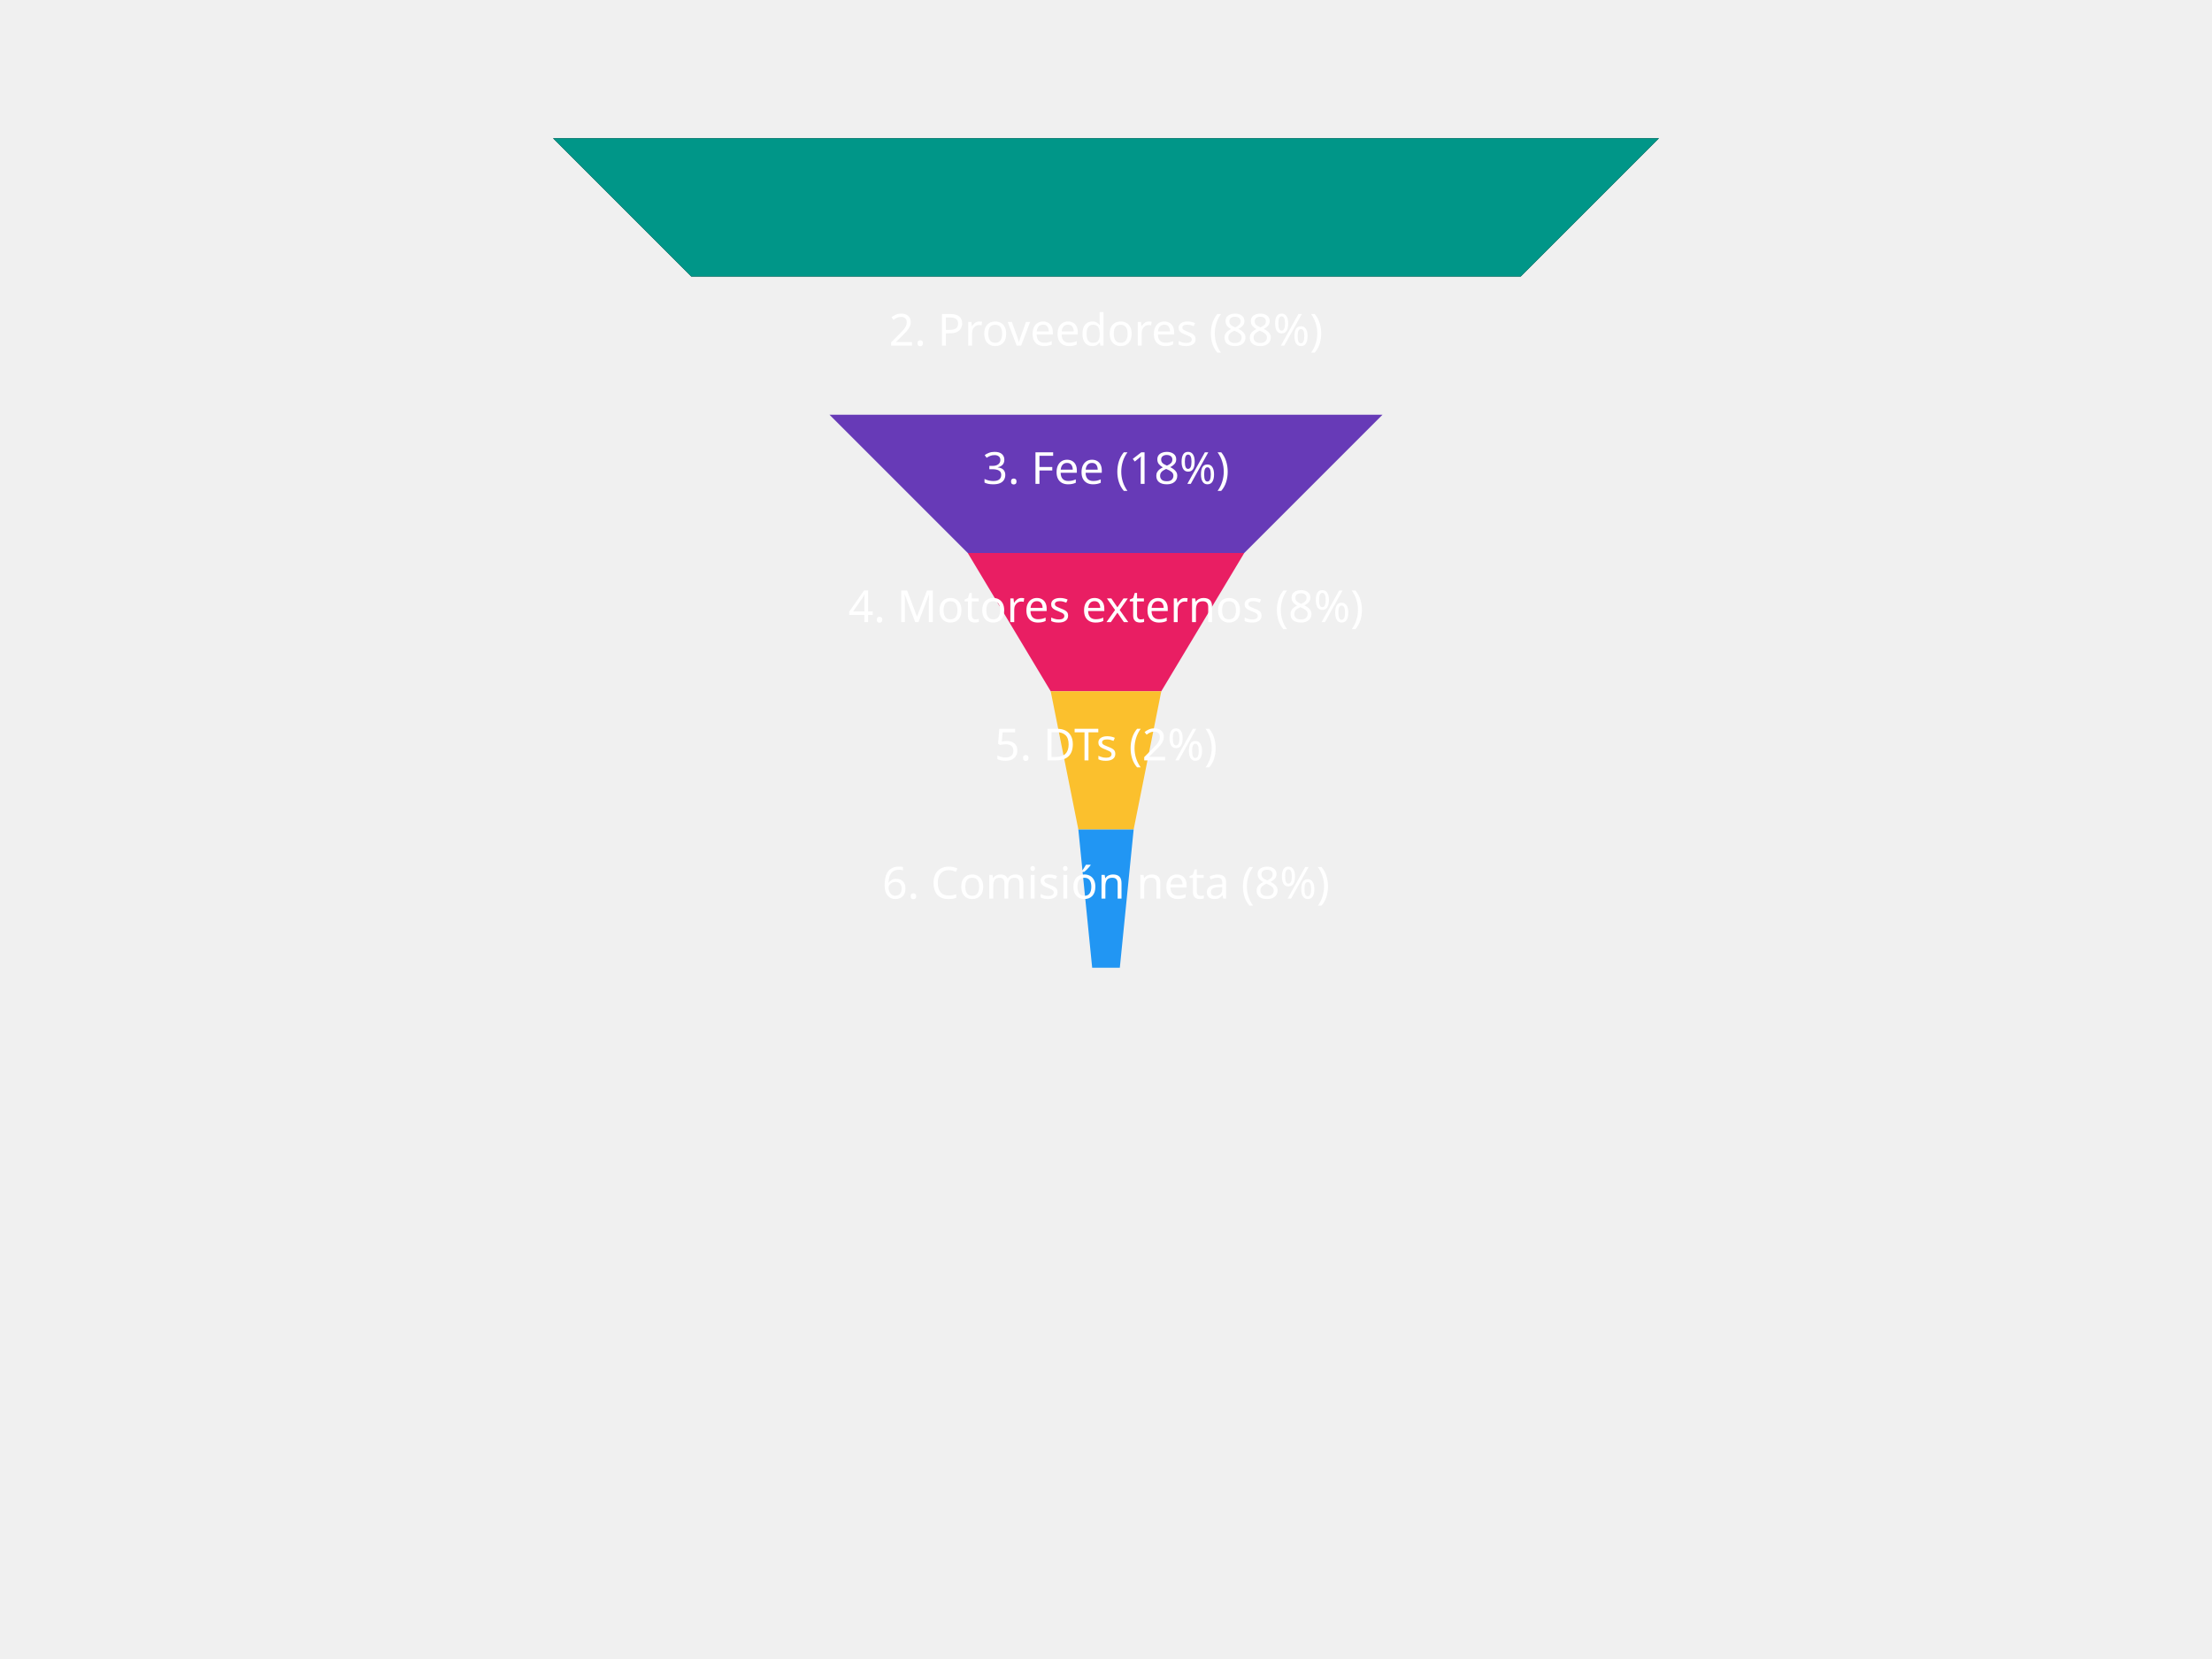
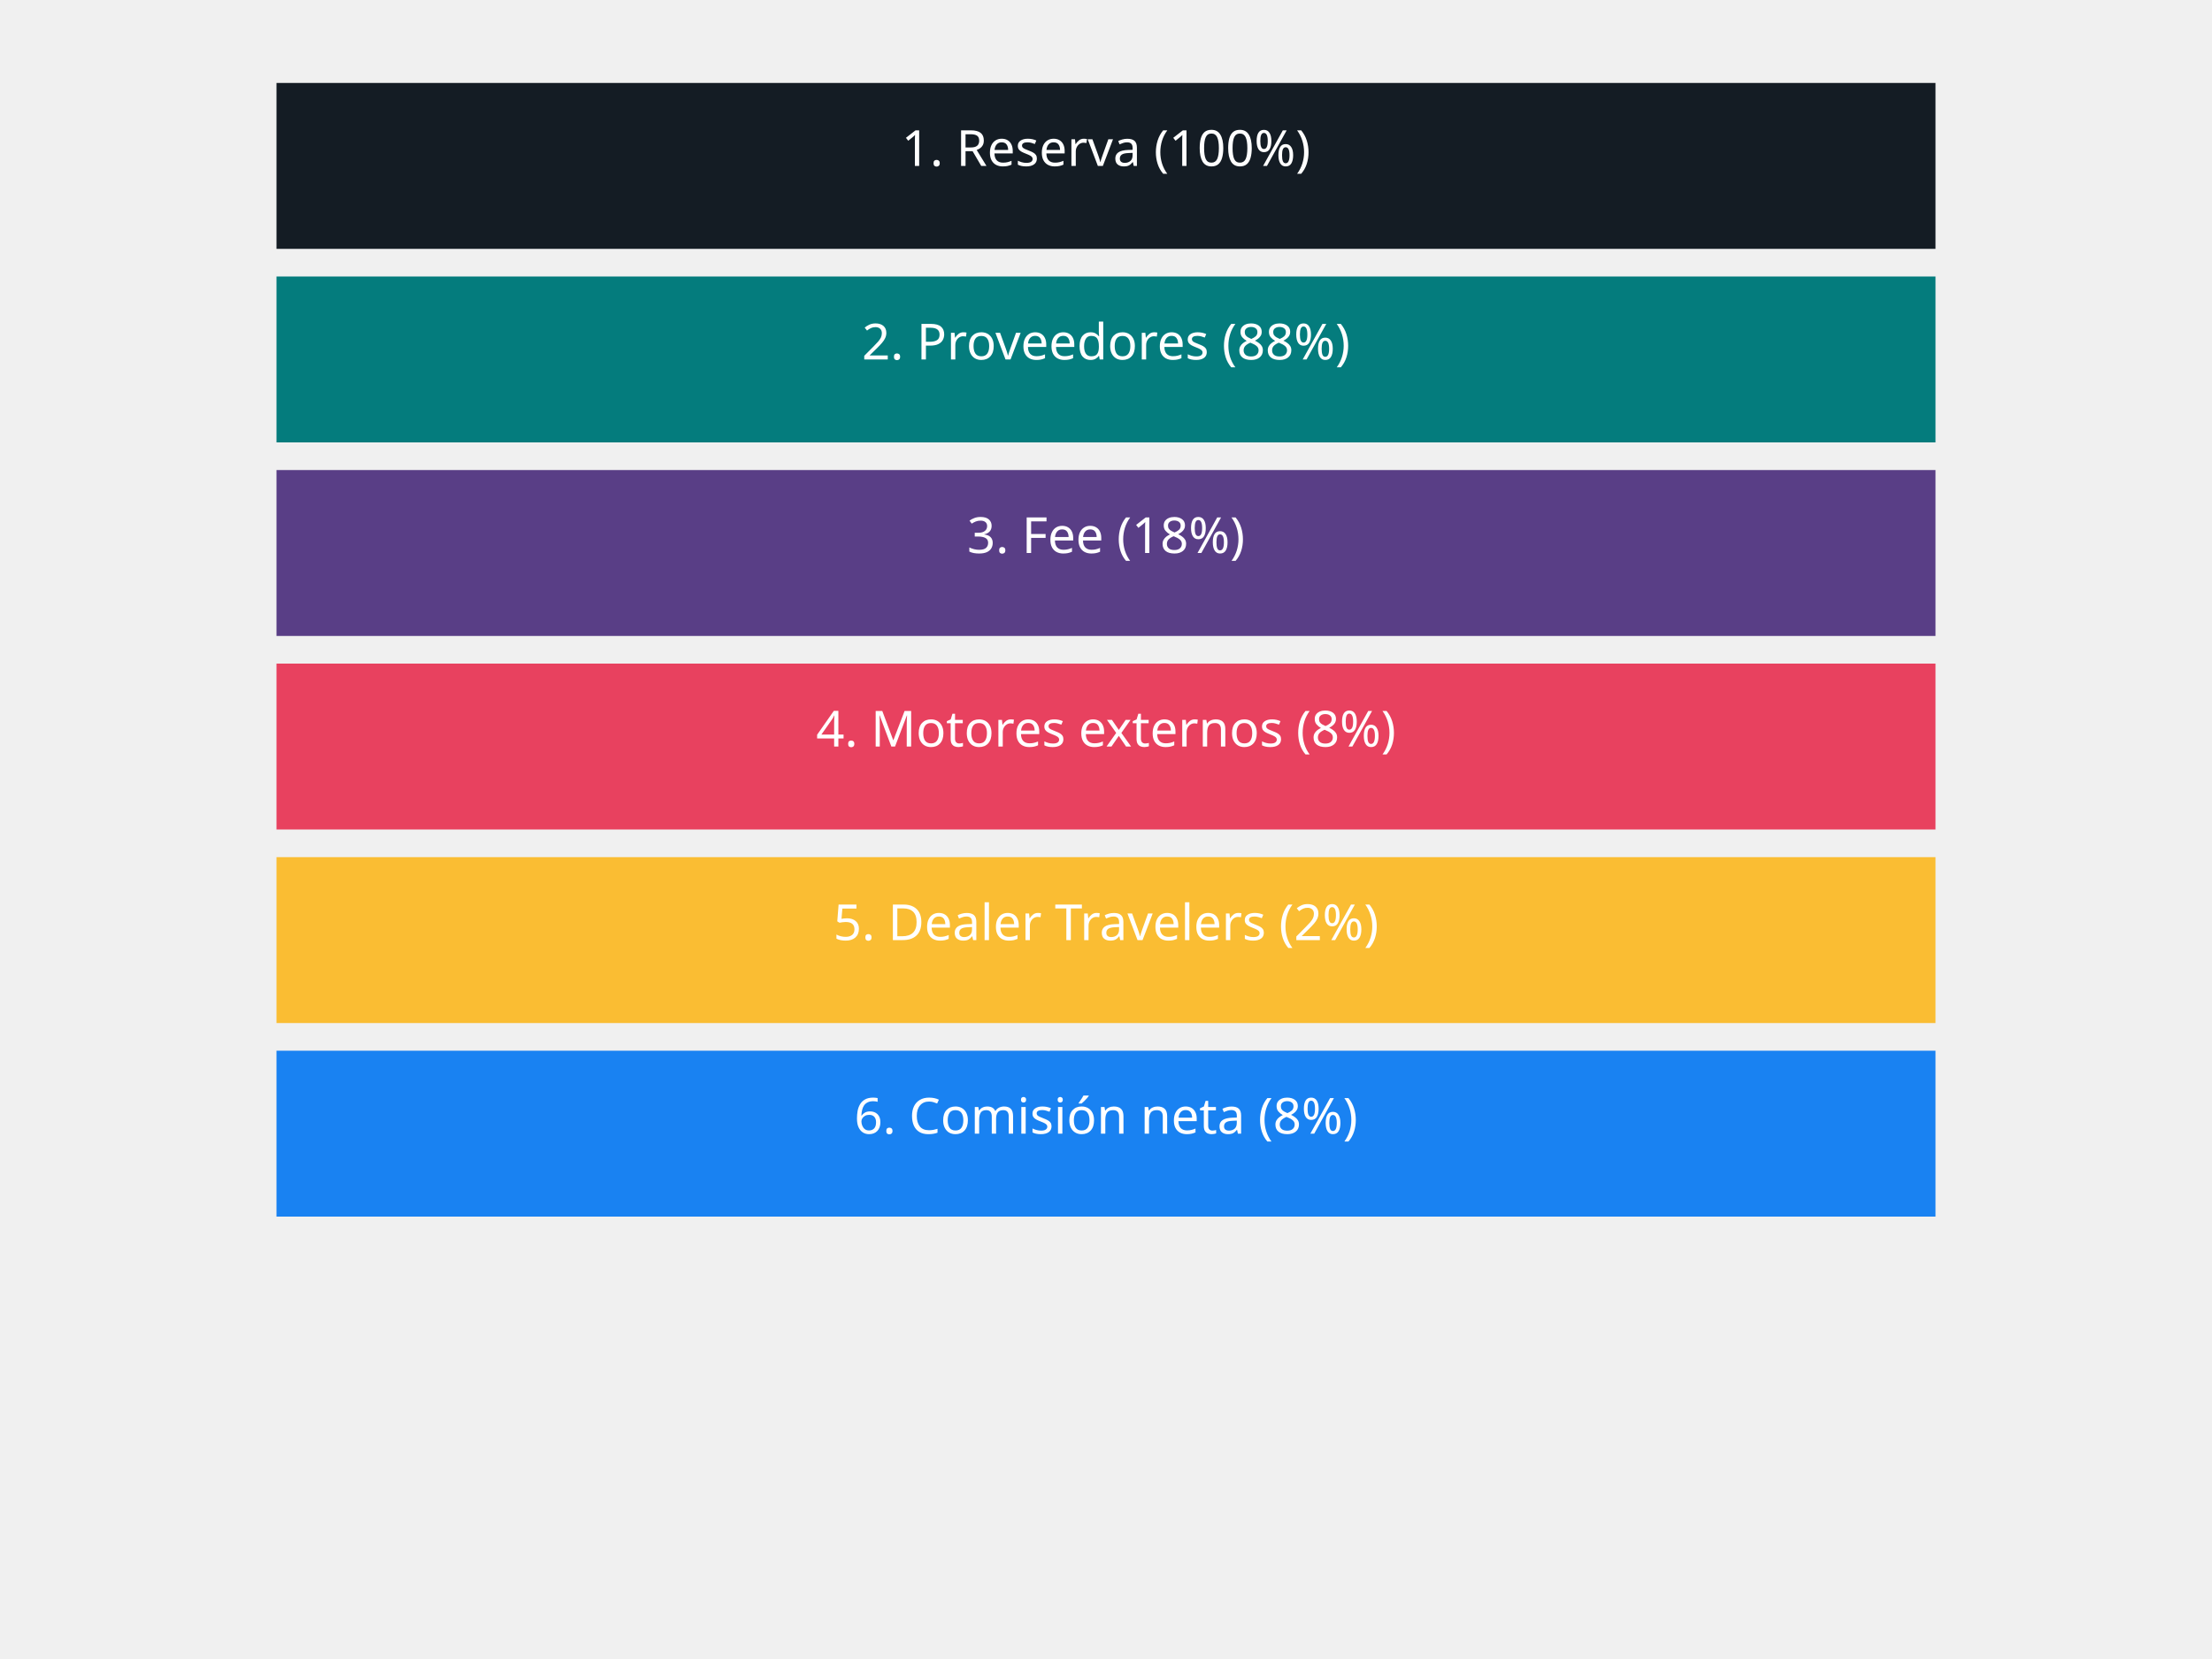
- <svg xmlns="http://www.w3.org/2000/svg" width="800" height="600" viewBox="0 0 800 600">
+ <svg xmlns="http://www.w3.org/2000/svg" width="800" height="600">
  <style>
-     .text {
+     .texto {
      font-family: Mikado, sans-serif;
-       font-size: 16px;
+       font-size: 18px;
      fill: white;
      text-anchor: middle;
      alignment-baseline: middle;
    }
  </style>
-   <polygon points="200,50 600,50 550,100 250,100" fill="#1A1A1A" />
-   <text x="400" y="75" class="text">1. Reserva (100%)</text>
-   <polygon points="200,50 600,50 550,100 250,100" fill="#009688" />
-   <text x="400" y="125" class="text">2. Proveedores (88%)</text>
-   <polygon points="300,150 500,150 450,200 350,200" fill="#673AB7" />
-   <text x="400" y="175" class="text">3. Fee (18%)</text>
-   <polygon points="350,200 450,200 420,250 380,250" fill="#E91E63" />
-   <text x="400" y="225" class="text">4. Motores externos (8%)</text>
-   <polygon points="380,250 420,250 410,300 390,300" fill="#FBC02D" />
-   <text x="400" y="275" class="text">5. DTs (2%)</text>
-   <polygon points="390,300 410,300 405,350 395,350" fill="#2196F3" />
-   <text x="400" y="325" class="text">6. Comisión neta (8%)</text>
+   <rect x="100" y="30" width="600" height="60" fill="#141C24" />
+   <text x="400" y="60" class="texto">1. Reserva (100%)</text>
+   <rect x="100" y="100" width="600" height="60" fill="#047C7D" />
+   <text x="400" y="130" class="texto">2. Proveedores (88%)</text>
+   <rect x="100" y="170" width="600" height="60" fill="#593E86" />
+   <text x="400" y="200" class="texto">3. Fee (18%)</text>
+   <rect x="100" y="240" width="600" height="60" fill="#E8415F" />
+   <text x="400" y="270" class="texto">4. Motores externos (8%)</text>
+   <rect x="100" y="310" width="600" height="60" fill="#FABD33" />
+   <text x="400" y="340" class="texto">5. Dealer Travelers (2%)</text>
+   <rect x="100" y="380" width="600" height="60" fill="#1982F2" />
+   <text x="400" y="410" class="texto">6. Comisión neta (8%)</text>
</svg>
